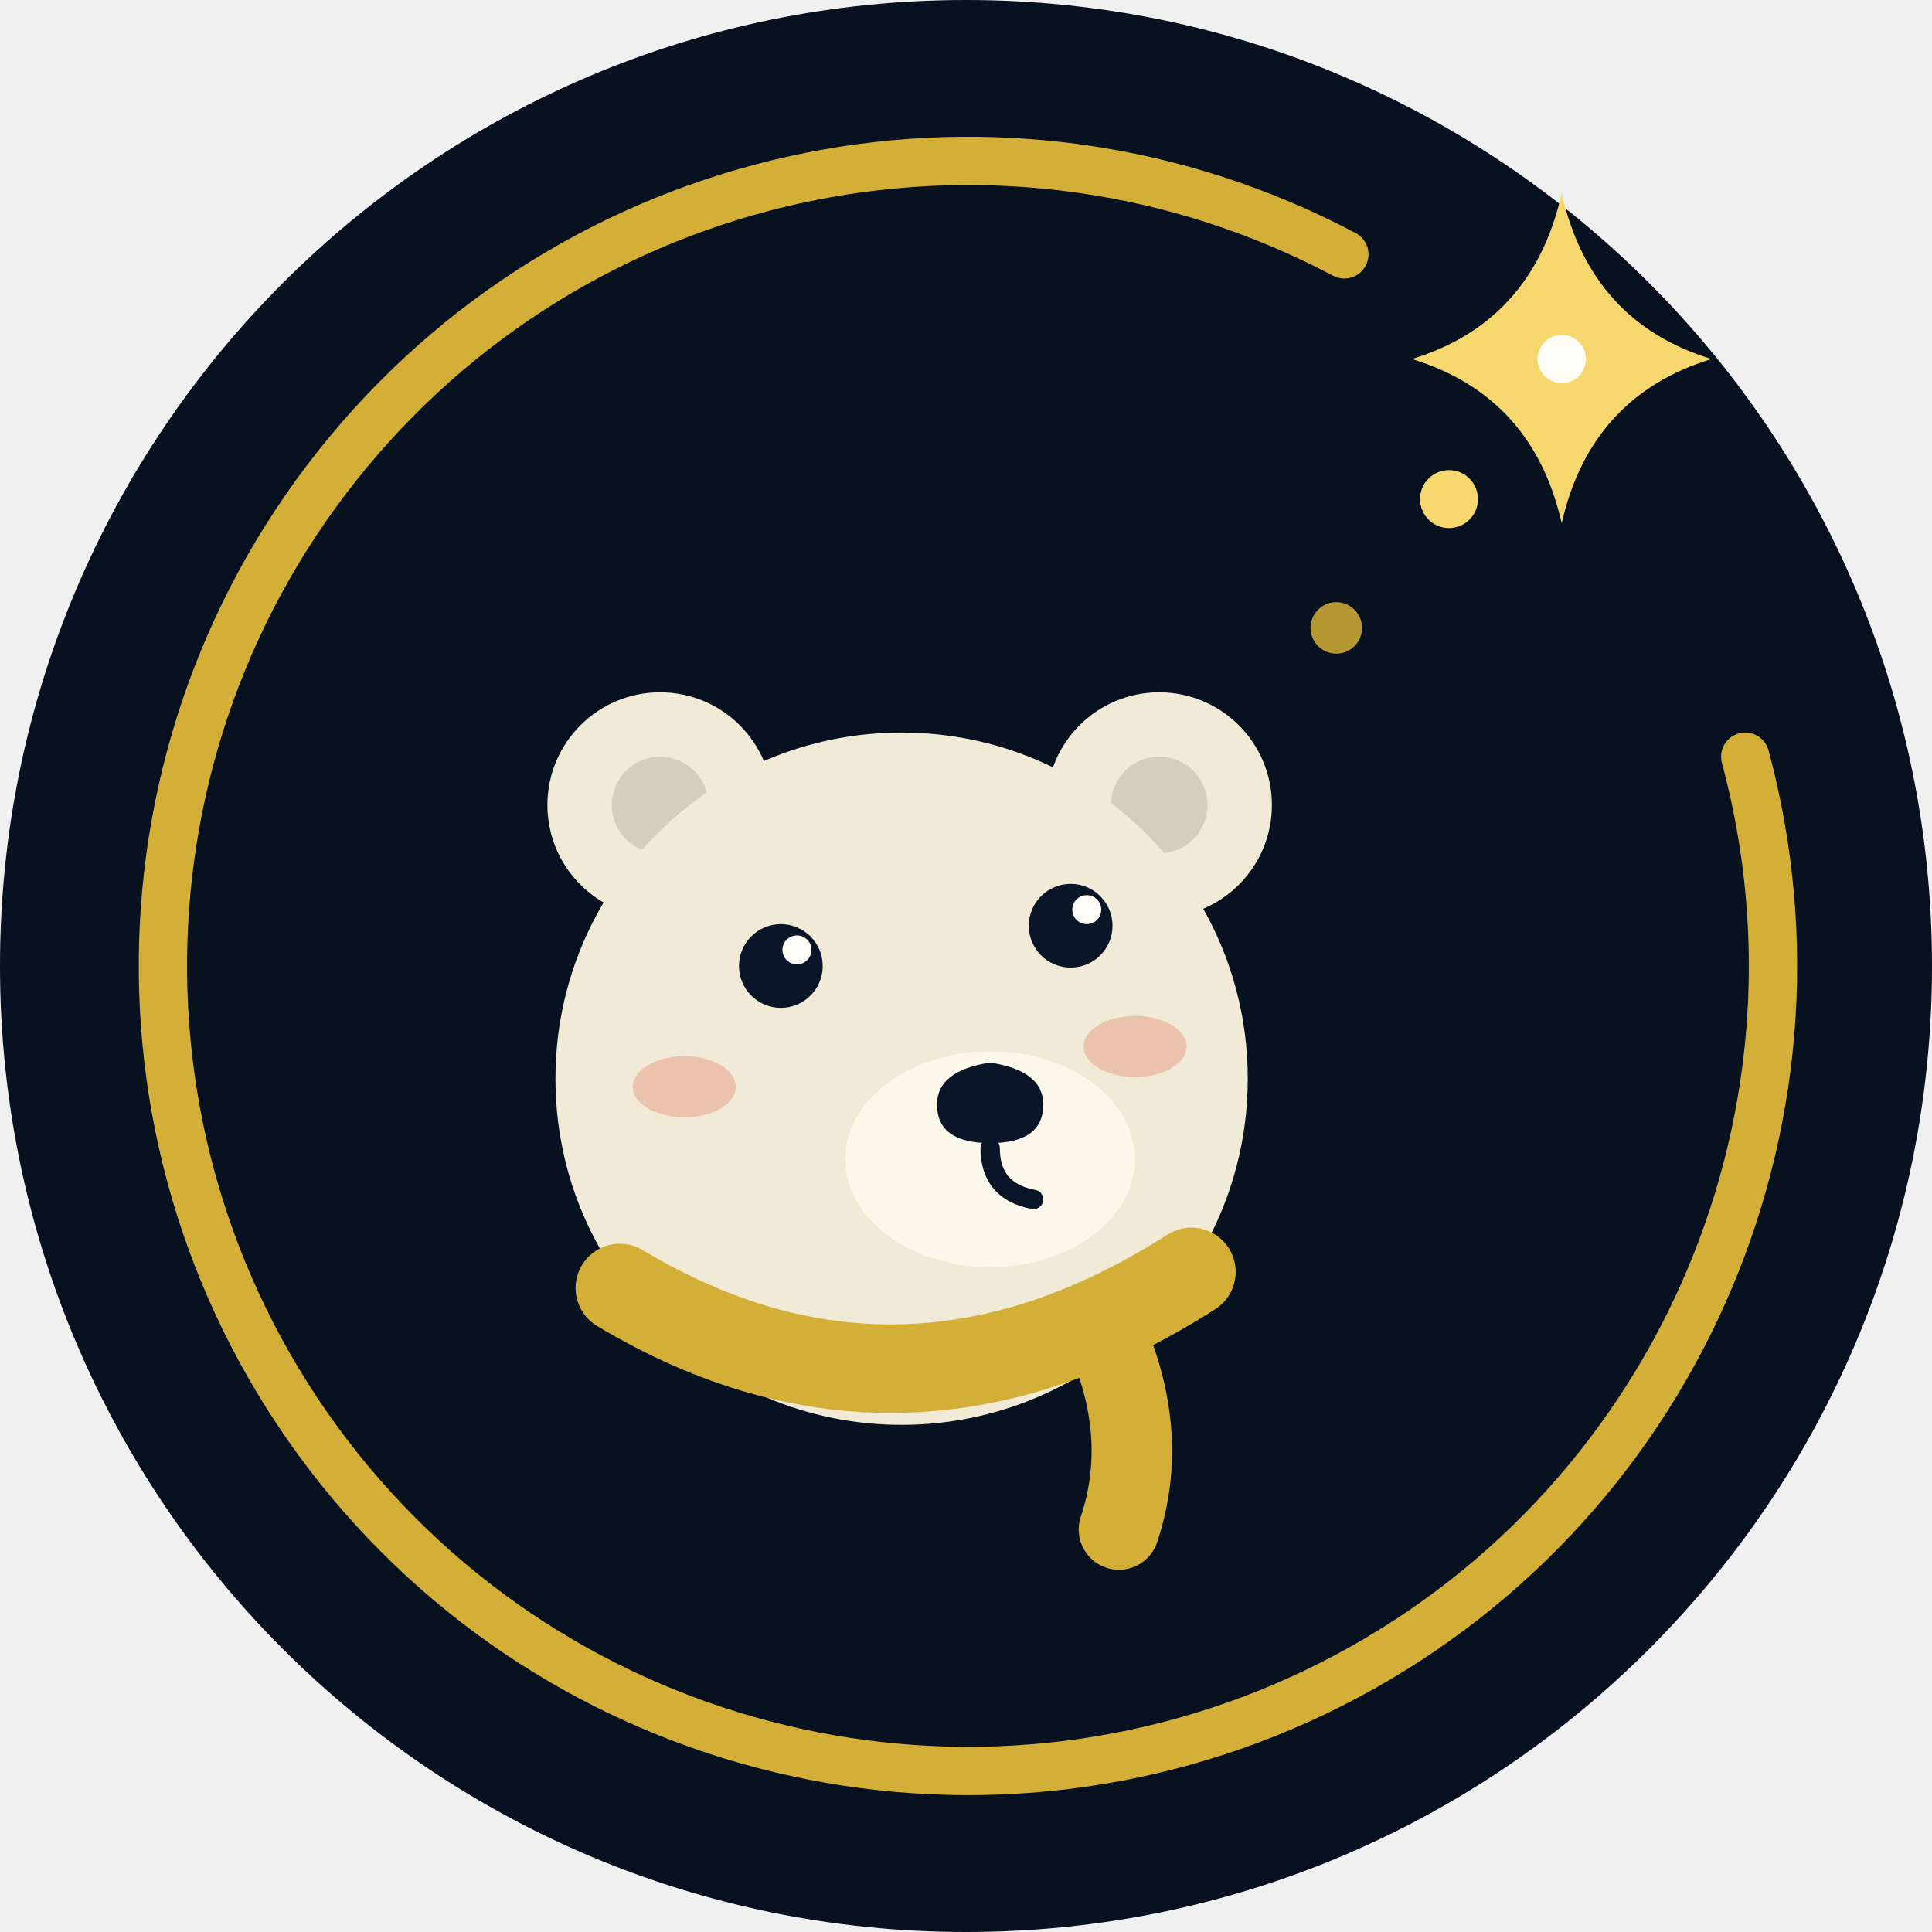
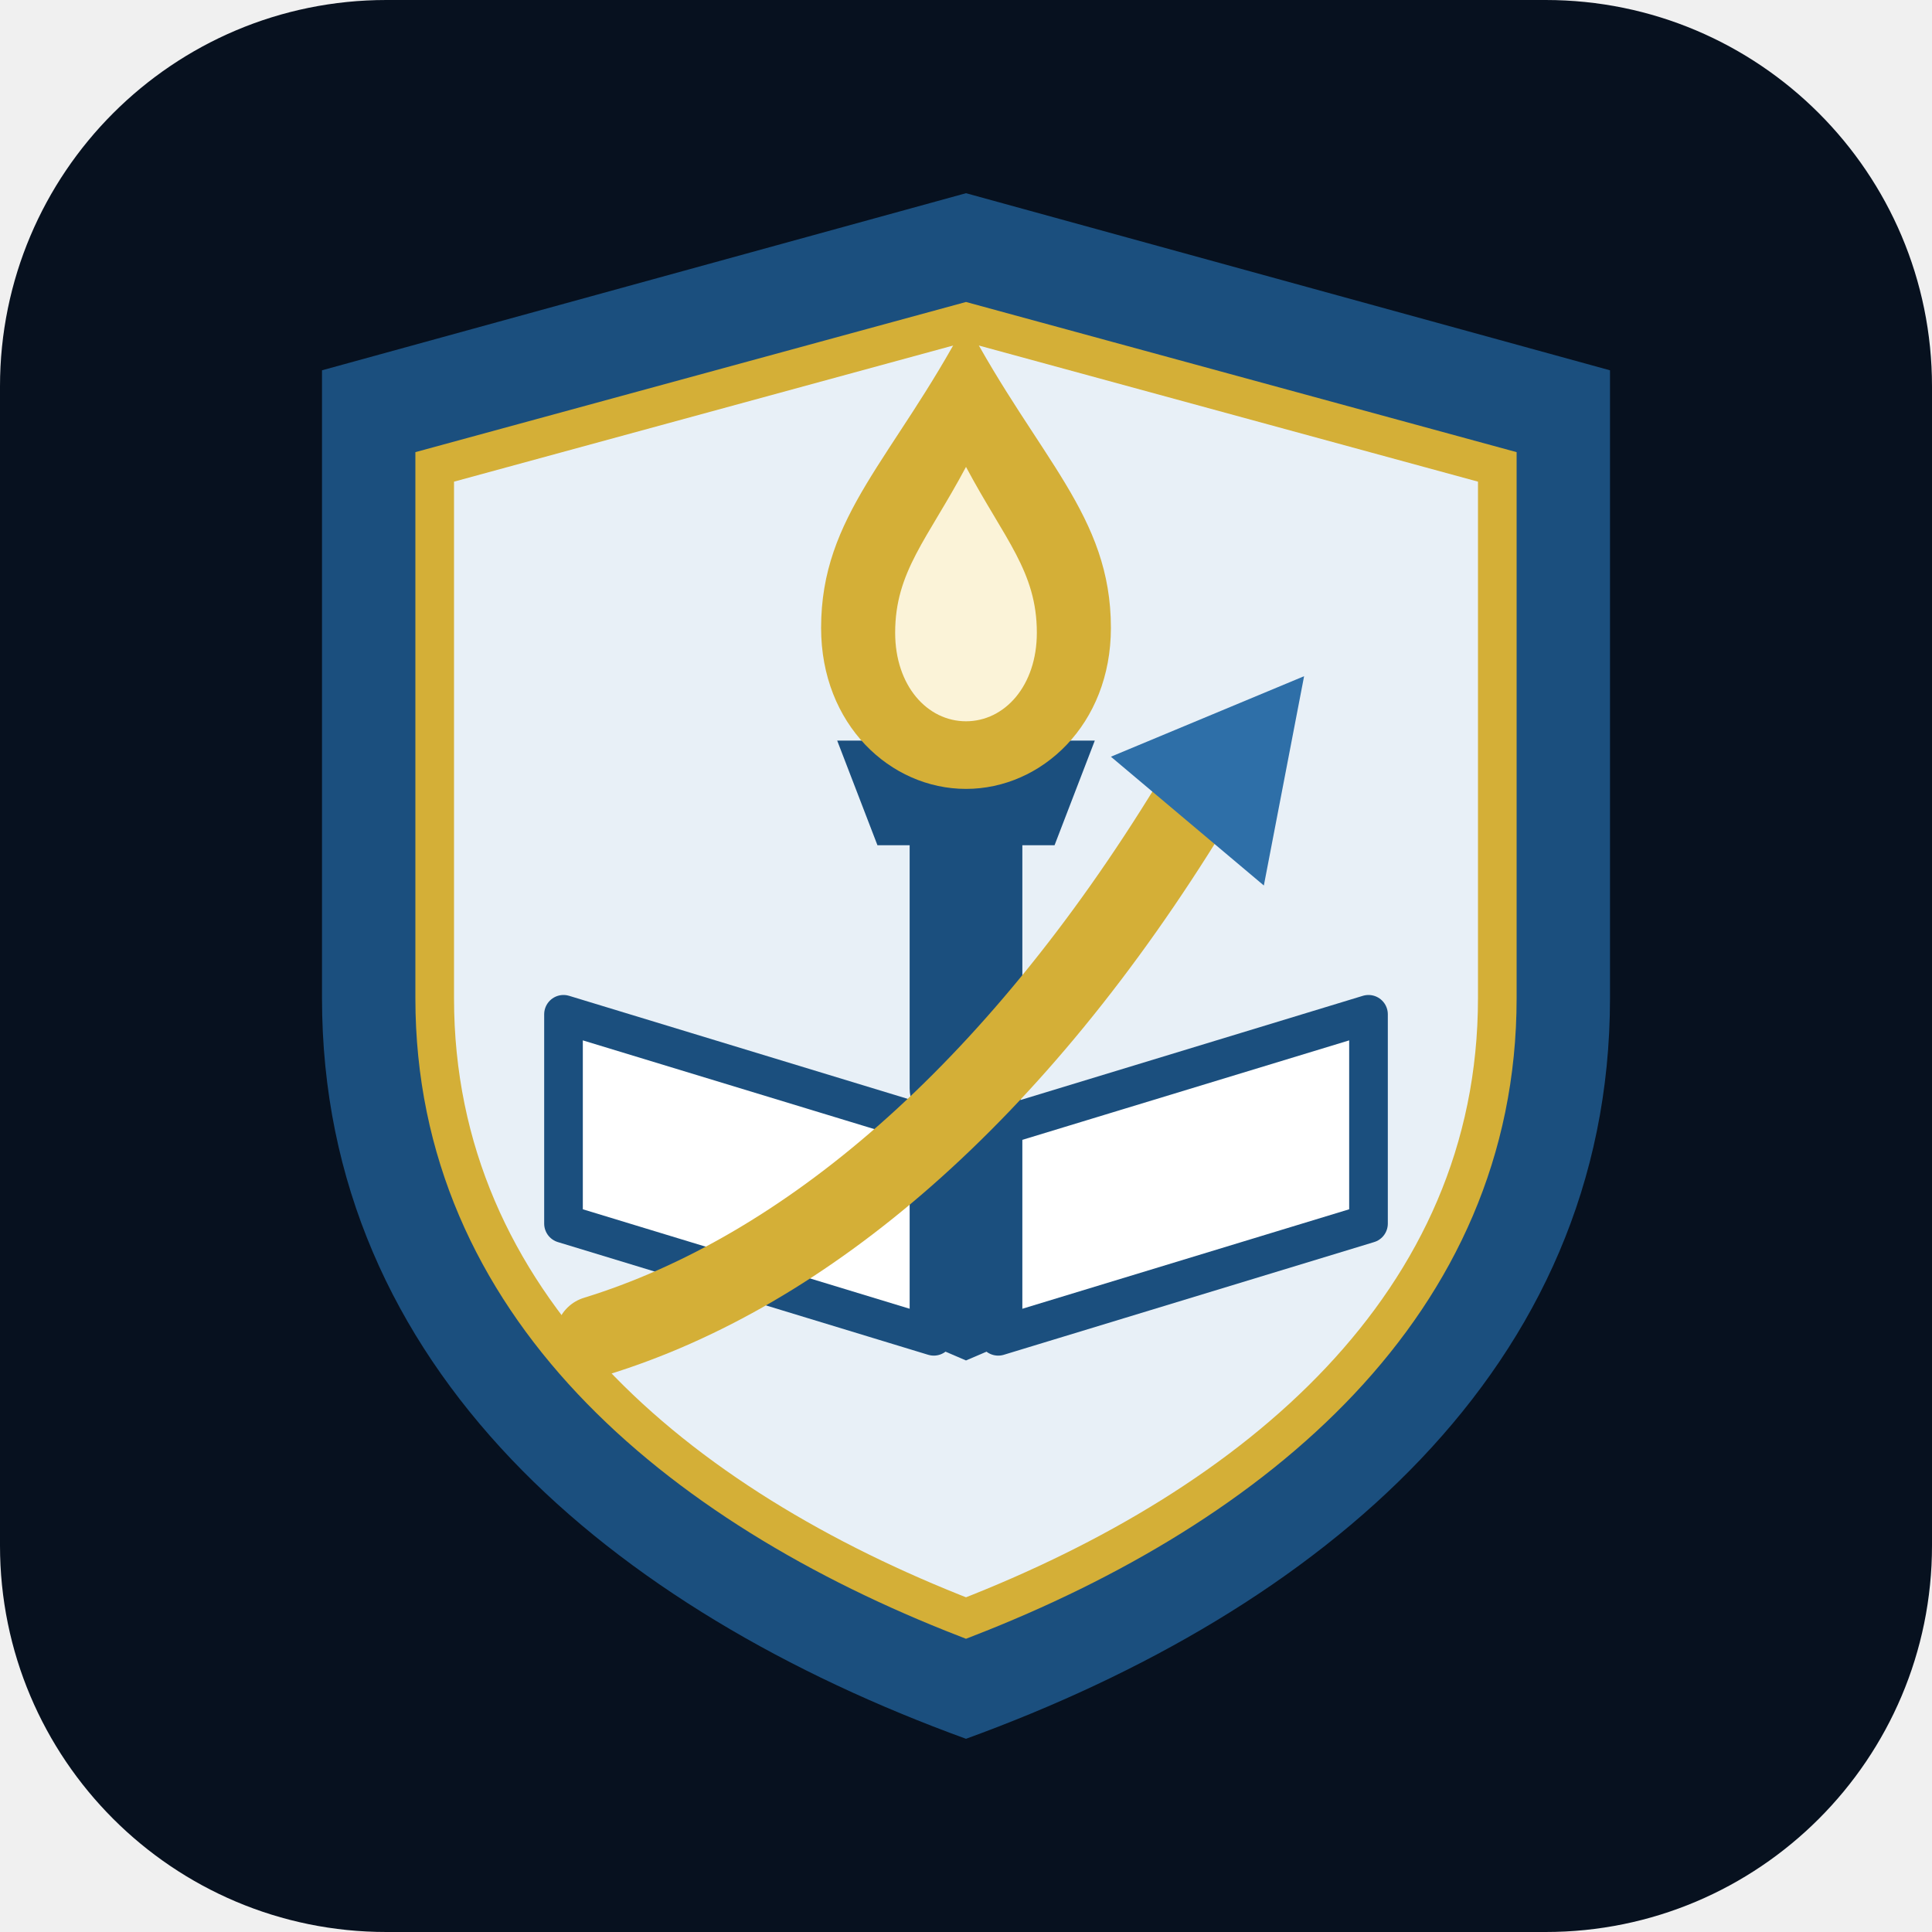
<svg xmlns="http://www.w3.org/2000/svg" width="120" height="120" viewBox="0 0 120 120" fill="none">
-   <circle cx="60" cy="60" r="60" fill="#07111F" />
-   <path d="M 108.4 47.0 A 50 50 0 1 1 83.5 15.8" stroke="#D4AF37" stroke-width="3" stroke-linecap="round" />
-   <path d="M97 12 Q98.8 20 106.3 22.3 Q98.8 24.6 97 32.5 Q95.2 24.6 87.7 22.3 Q95.2 20 97 12 Z" fill="#F5D76E" />
-   <circle cx="97" cy="22.3" r="1.5" fill="#FFFDF5" />
-   <circle cx="83" cy="39" r="1.6" fill="#D4AF37" opacity="0.85" />
-   <circle cx="90" cy="31" r="1.8" fill="#F5D76E" />
-   <circle cx="41" cy="50" r="7" fill="#F0EAD6" />
-   <circle cx="72" cy="50" r="7" fill="#F0EAD6" />
-   <circle cx="41" cy="50" r="3" fill="#0A1628" opacity="0.13" />
-   <circle cx="72" cy="50" r="3" fill="#0A1628" opacity="0.13" />
-   <circle cx="56" cy="67" r="21.5" fill="#F0EAD6" />
-   <ellipse cx="61.5" cy="72" rx="9" ry="6.7" fill="#FBF7EA" />
-   <path d="M61.5 66 Q64.8 66.5 64.8 68.6 Q64.8 71 61.5 71 Q58.2 71 58.2 68.6 Q58.2 66.5 61.5 66 Z" fill="#0A1628" />
-   <path d="M61.5 71.3 Q61.5 74 64.2 74.5" stroke="#0A1628" stroke-width="1.2" stroke-linecap="round" />
-   <circle cx="48.5" cy="60" r="2.6" fill="#0A1628" />
-   <circle cx="66.5" cy="57.5" r="2.6" fill="#0A1628" />
-   <circle cx="49.5" cy="59" r="0.9" fill="#FFFDF5" />
-   <circle cx="67.5" cy="56.5" r="0.9" fill="#FFFDF5" />
-   <ellipse cx="42.5" cy="67.5" rx="3.2" ry="1.9" fill="#E05C42" opacity="0.28" />
-   <ellipse cx="70.5" cy="65" rx="3.2" ry="1.9" fill="#E05C42" opacity="0.28" />
-   <path d="M38.5 80 Q56 90.5 74 79" stroke="#D4AF37" stroke-width="5.5" stroke-linecap="round" fill="none" />
-   <path d="M68.5 82.5 Q71.5 89 69.5 95" stroke="#D4AF37" stroke-width="5" stroke-linecap="round" fill="none" />
+   <rect width="120" height="120" rx="24" fill="#07111F" />
+   <path d="M60 12 L100 23 V62 C100 85 82 100 60 108 C38 100 20 85 20 62 V23 Z" fill="#1B4F7E" />
+   <path d="M60 20 L93 29 V62 C93 81 78 93.5 60 100.5 C42 93.5 27 81 27 62 V29 Z" fill="#E8F0F7" />
+   <path d="M60 20 L93 29 V62 C93 81 78 93.5 60 100.5 C42 93.5 27 81 27 62 V29 Z" fill="none" stroke="#D4AF37" stroke-width="2.4" />
+   <path d="M35 63 L58 70 V83 L35 76 Z" fill="#FFFFFF" stroke="#1B4F7E" stroke-width="2.4" stroke-linejoin="round" />
+   <path d="M85 63 L62 70 V83 L85 76 Z" fill="#FFFFFF" stroke="#1B4F7E" stroke-width="2.4" stroke-linejoin="round" />
+   <path d="M56.5 69 L60 67.5 L63.5 69 V83 L60 84.5 L56.5 83 Z" fill="#1B4F7E" />
+   <rect x="56.5" y="48" width="7" height="22" rx="2.4" fill="#1B4F7E" />
+   <path d="M52 46 H68 L65.5 52.5 H54.5 Z" fill="#1B4F7E" />
+   <path d="M60 20 C64.5 28.5 69 32 69 39 C69 45 64.7 49 60 49 C55.3 49 51 45 51 39 C51 32 55.5 28.5 60 20 Z" fill="#D4AF37" />
+   <path d="M60 29 C62.4 33.5 64.4 35.5 64.4 39.3 C64.4 42.6 62.4 44.8 60 44.8 C57.6 44.8 55.6 42.6 55.6 39.3 C55.6 35.5 57.6 33.5 60 29 Z" fill="#FBF3D8" />
+   <path d="M37 83 C50 79 63 68 74 50" stroke="#D4AF37" stroke-width="5" stroke-linecap="round" fill="none" />
+   <path d="M69 47 L81 42 L78.5 55 Z" fill="#2E6FA8" />
</svg>
